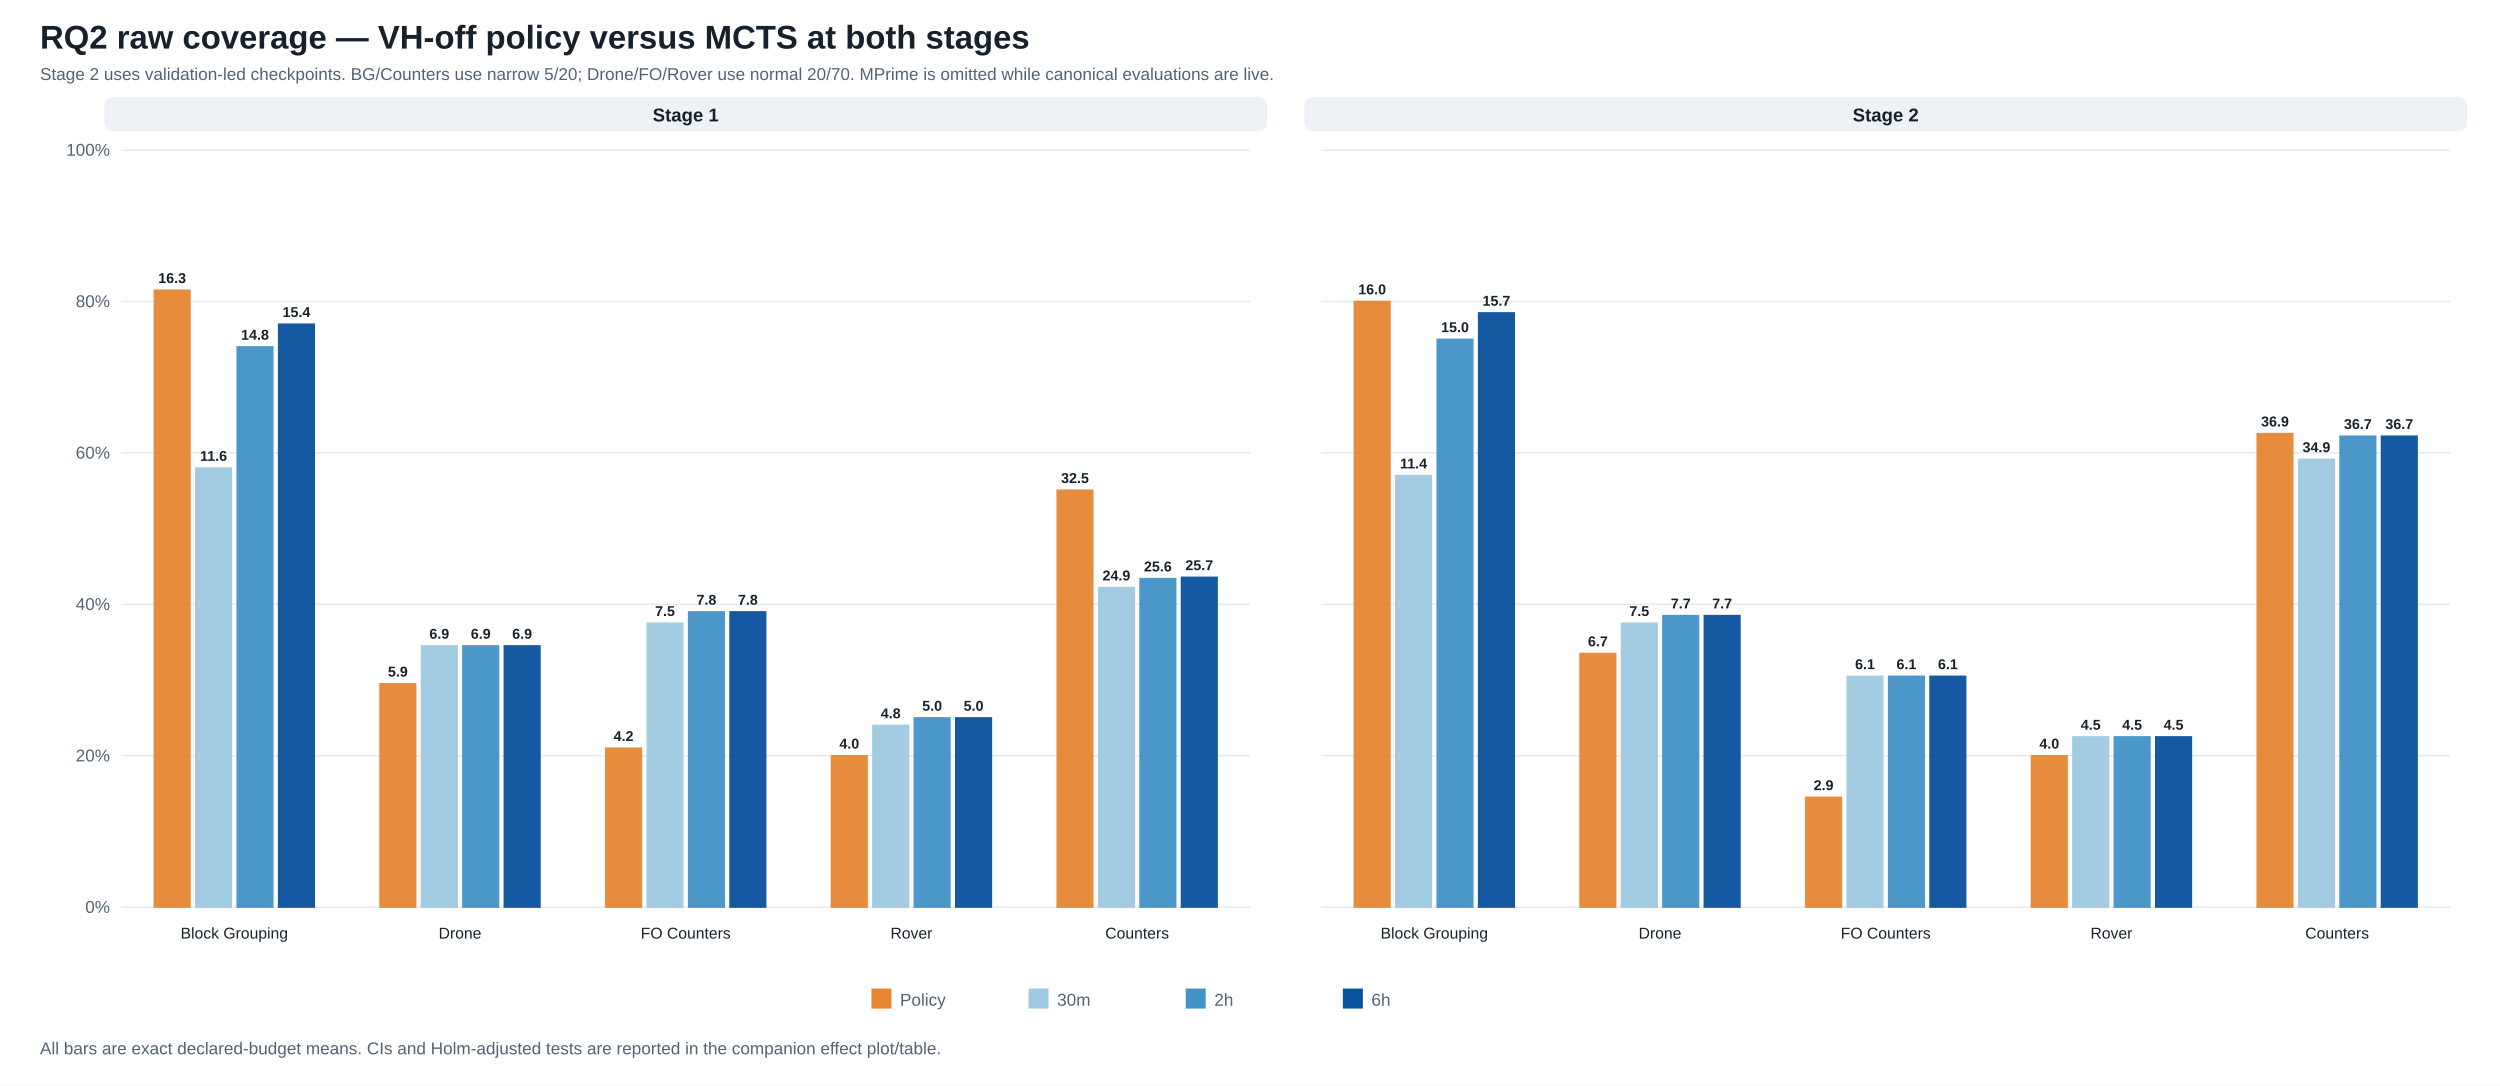
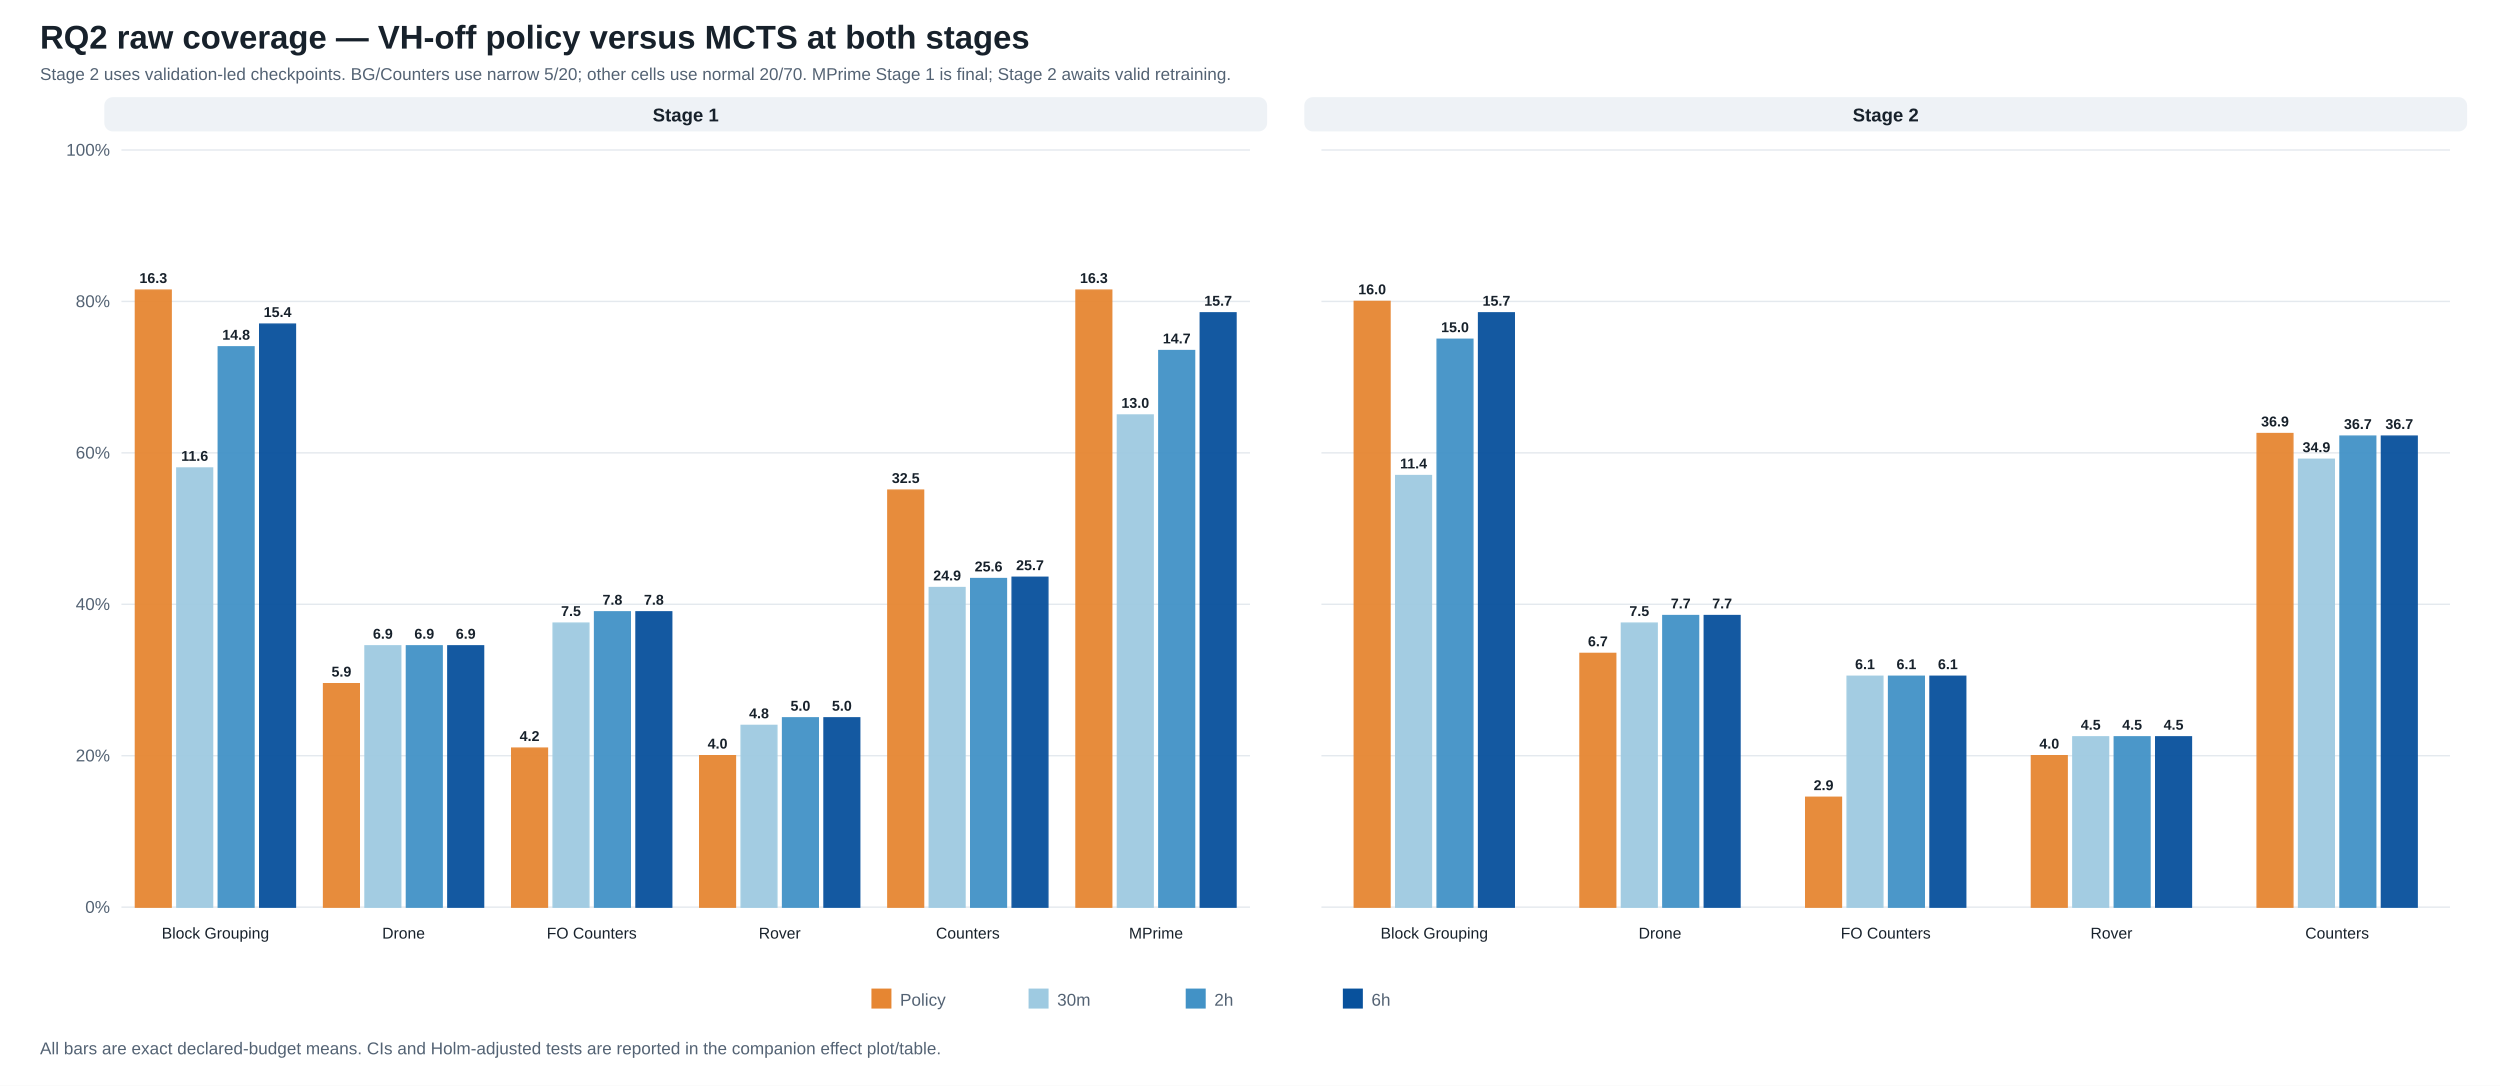
<svg xmlns="http://www.w3.org/2000/svg" width="1750" height="760" viewBox="0 0 1750 760">
  <rect width="100%" height="100%" fill="white" />
  <style>text{font-family:Segoe UI,Arial,sans-serif;fill:#17212b}.title{font-size:23px;font-weight:700}.sub{font-size:12px;fill:#536273}.label{font-size:11px}.head{font-size:13px;font-weight:700}.value{font-size:10px;font-weight:600}</style>
  <text x="28" y="34" class="title">RQ2 raw coverage — VH-off policy versus MCTS at both stages</text>
-   <text x="28" y="56" class="sub">Stage 2 uses validation-led checkpoints. BG/Counters use narrow 5/20; Drone/FO/Rover use normal 20/70. MPrime is omitted while canonical evaluations are live.</text>
+   <text x="28" y="56" class="sub">Stage 2 uses validation-led checkpoints. BG/Counters use narrow 5/20; other cells use normal 20/70. MPrime Stage 1 is final; Stage 2 awaits valid retraining.</text>
  <rect x="73" y="68" width="814" height="24" rx="6" fill="#eef2f6" />
  <text x="480.0" y="85" text-anchor="middle" class="head">Stage 1</text>
  <line x1="85" y1="635.0" x2="875" y2="635.0" stroke="#e4e9ee" />
  <text x="77" y="639.0" text-anchor="end" class="sub">0%</text>
  <line x1="85" y1="529.0" x2="875" y2="529.0" stroke="#e4e9ee" />
  <text x="77" y="533.0" text-anchor="end" class="sub">20%</text>
  <line x1="85" y1="423.0" x2="875" y2="423.0" stroke="#e4e9ee" />
  <text x="77" y="427.0" text-anchor="end" class="sub">40%</text>
  <line x1="85" y1="317.0" x2="875" y2="317.0" stroke="#e4e9ee" />
  <text x="77" y="321.0" text-anchor="end" class="sub">60%</text>
  <line x1="85" y1="211.0" x2="875" y2="211.0" stroke="#e4e9ee" />
  <text x="77" y="215.0" text-anchor="end" class="sub">80%</text>
  <line x1="85" y1="105.0" x2="875" y2="105.0" stroke="#e4e9ee" />
  <text x="77" y="109.0" text-anchor="end" class="sub">100%</text>
-   <rect x="108.0" y="203.1" width="25" height="431.9" fill="#e68632" opacity="0.95" stroke="#e68632" stroke-dasharray="none" />
-   <text x="120.5" y="198.1" text-anchor="middle" class="value">16.3</text>
-   <rect x="137.0" y="327.6" width="25" height="307.4" fill="#9ecae1" opacity="0.95" stroke="#9ecae1" stroke-dasharray="none" />
-   <text x="149.5" y="322.6" text-anchor="middle" class="value">11.6</text>
-   <rect x="166.0" y="242.8" width="25" height="392.2" fill="#4292c6" opacity="0.95" stroke="#4292c6" stroke-dasharray="none" />
-   <text x="178.5" y="237.8" text-anchor="middle" class="value">14.8</text>
-   <rect x="195.0" y="226.9" width="25" height="408.1" fill="#08519c" opacity="0.95" stroke="#08519c" stroke-dasharray="none" />
-   <text x="207.5" y="221.9" text-anchor="middle" class="value">15.4</text>
-   <text x="164.0" y="657" text-anchor="middle" class="label">Block Grouping</text>
-   <rect x="266.0" y="478.6" width="25" height="156.4" fill="#e68632" opacity="0.95" stroke="#e68632" stroke-dasharray="none" />
-   <text x="278.5" y="473.6" text-anchor="middle" class="value">5.9</text>
-   <rect x="295.0" y="452.1" width="25" height="182.9" fill="#9ecae1" opacity="0.95" stroke="#9ecae1" stroke-dasharray="none" />
-   <text x="307.5" y="447.1" text-anchor="middle" class="value">6.9</text>
-   <rect x="324.0" y="452.1" width="25" height="182.9" fill="#4292c6" opacity="0.95" stroke="#4292c6" stroke-dasharray="none" />
-   <text x="336.5" y="447.1" text-anchor="middle" class="value">6.9</text>
-   <rect x="353.0" y="452.1" width="25" height="182.9" fill="#08519c" opacity="0.95" stroke="#08519c" stroke-dasharray="none" />
-   <text x="365.5" y="447.1" text-anchor="middle" class="value">6.9</text>
-   <text x="322.0" y="657" text-anchor="middle" class="label">Drone</text>
-   <rect x="424.0" y="523.7" width="25" height="111.3" fill="#e68632" opacity="0.95" stroke="#e68632" stroke-dasharray="none" />
-   <text x="436.5" y="518.7" text-anchor="middle" class="value">4.2</text>
-   <rect x="453.0" y="436.2" width="25" height="198.8" fill="#9ecae1" opacity="0.95" stroke="#9ecae1" stroke-dasharray="none" />
-   <text x="465.5" y="431.2" text-anchor="middle" class="value">7.5</text>
-   <rect x="482.0" y="428.3" width="25" height="206.7" fill="#4292c6" opacity="0.95" stroke="#4292c6" stroke-dasharray="none" />
-   <text x="494.5" y="423.3" text-anchor="middle" class="value">7.8</text>
-   <rect x="511.0" y="428.3" width="25" height="206.7" fill="#08519c" opacity="0.95" stroke="#08519c" stroke-dasharray="none" />
-   <text x="523.5" y="423.3" text-anchor="middle" class="value">7.8</text>
-   <text x="480.0" y="657" text-anchor="middle" class="label">FO Counters</text>
-   <rect x="582.0" y="529.0" width="25" height="106.0" fill="#e68632" opacity="0.95" stroke="#e68632" stroke-dasharray="none" />
-   <text x="594.5" y="524.0" text-anchor="middle" class="value">4.0</text>
-   <rect x="611.0" y="507.8" width="25" height="127.2" fill="#9ecae1" opacity="0.95" stroke="#9ecae1" stroke-dasharray="none" />
-   <text x="623.5" y="502.8" text-anchor="middle" class="value">4.8</text>
-   <rect x="640.0" y="502.5" width="25" height="132.5" fill="#4292c6" opacity="0.95" stroke="#4292c6" stroke-dasharray="none" />
-   <text x="652.5" y="497.5" text-anchor="middle" class="value">5.0</text>
-   <rect x="669.0" y="502.5" width="25" height="132.5" fill="#08519c" opacity="0.95" stroke="#08519c" stroke-dasharray="none" />
-   <text x="681.5" y="497.5" text-anchor="middle" class="value">5.0</text>
-   <text x="638.0" y="657" text-anchor="middle" class="label">Rover</text>
-   <rect x="740.0" y="343.1" width="25" height="291.9" fill="#e68632" opacity="0.95" stroke="#e68632" stroke-dasharray="none" />
-   <text x="752.5" y="338.1" text-anchor="middle" class="value">32.5</text>
-   <rect x="769.0" y="411.3" width="25" height="223.7" fill="#9ecae1" opacity="0.95" stroke="#9ecae1" stroke-dasharray="none" />
-   <text x="781.5" y="406.3" text-anchor="middle" class="value">24.9</text>
-   <rect x="798.0" y="405.0" width="25" height="230.0" fill="#4292c6" opacity="0.95" stroke="#4292c6" stroke-dasharray="none" />
-   <text x="810.5" y="400.0" text-anchor="middle" class="value">25.6</text>
-   <rect x="827.0" y="404.1" width="25" height="230.9" fill="#08519c" opacity="0.95" stroke="#08519c" stroke-dasharray="none" />
-   <text x="839.5" y="399.1" text-anchor="middle" class="value">25.7</text>
-   <text x="796.0" y="657" text-anchor="middle" class="label">Counters</text>
+   <rect x="94.8" y="203.1" width="25" height="431.9" fill="#e68632" opacity="0.95" stroke="#e68632" stroke-dasharray="none" />
+   <text x="107.3" y="198.1" text-anchor="middle" class="value">16.3</text>
+   <rect x="123.8" y="327.6" width="25" height="307.4" fill="#9ecae1" opacity="0.95" stroke="#9ecae1" stroke-dasharray="none" />
+   <text x="136.3" y="322.6" text-anchor="middle" class="value">11.6</text>
+   <rect x="152.8" y="242.8" width="25" height="392.2" fill="#4292c6" opacity="0.95" stroke="#4292c6" stroke-dasharray="none" />
+   <text x="165.3" y="237.8" text-anchor="middle" class="value">14.8</text>
+   <rect x="181.8" y="226.9" width="25" height="408.1" fill="#08519c" opacity="0.95" stroke="#08519c" stroke-dasharray="none" />
+   <text x="194.3" y="221.9" text-anchor="middle" class="value">15.4</text>
+   <text x="150.8" y="657" text-anchor="middle" class="label">Block Grouping</text>
+   <rect x="226.5" y="478.6" width="25" height="156.4" fill="#e68632" opacity="0.95" stroke="#e68632" stroke-dasharray="none" />
+   <text x="239.0" y="473.6" text-anchor="middle" class="value">5.9</text>
+   <rect x="255.5" y="452.1" width="25" height="182.9" fill="#9ecae1" opacity="0.95" stroke="#9ecae1" stroke-dasharray="none" />
+   <text x="268.0" y="447.1" text-anchor="middle" class="value">6.9</text>
+   <rect x="284.5" y="452.1" width="25" height="182.9" fill="#4292c6" opacity="0.95" stroke="#4292c6" stroke-dasharray="none" />
+   <text x="297.0" y="447.1" text-anchor="middle" class="value">6.9</text>
+   <rect x="313.5" y="452.1" width="25" height="182.9" fill="#08519c" opacity="0.95" stroke="#08519c" stroke-dasharray="none" />
+   <text x="326.0" y="447.1" text-anchor="middle" class="value">6.9</text>
+   <text x="282.5" y="657" text-anchor="middle" class="label">Drone</text>
+   <rect x="358.2" y="523.7" width="25" height="111.3" fill="#e68632" opacity="0.95" stroke="#e68632" stroke-dasharray="none" />
+   <text x="370.7" y="518.7" text-anchor="middle" class="value">4.2</text>
+   <rect x="387.2" y="436.2" width="25" height="198.8" fill="#9ecae1" opacity="0.95" stroke="#9ecae1" stroke-dasharray="none" />
+   <text x="399.7" y="431.2" text-anchor="middle" class="value">7.5</text>
+   <rect x="416.2" y="428.3" width="25" height="206.7" fill="#4292c6" opacity="0.95" stroke="#4292c6" stroke-dasharray="none" />
+   <text x="428.7" y="423.3" text-anchor="middle" class="value">7.8</text>
+   <rect x="445.2" y="428.3" width="25" height="206.7" fill="#08519c" opacity="0.95" stroke="#08519c" stroke-dasharray="none" />
+   <text x="457.7" y="423.3" text-anchor="middle" class="value">7.8</text>
+   <text x="414.2" y="657" text-anchor="middle" class="label">FO Counters</text>
+   <rect x="489.8" y="529.0" width="25" height="106.0" fill="#e68632" opacity="0.95" stroke="#e68632" stroke-dasharray="none" />
+   <text x="502.3" y="524.0" text-anchor="middle" class="value">4.0</text>
+   <rect x="518.8" y="507.8" width="25" height="127.2" fill="#9ecae1" opacity="0.95" stroke="#9ecae1" stroke-dasharray="none" />
+   <text x="531.3" y="502.8" text-anchor="middle" class="value">4.8</text>
+   <rect x="547.8" y="502.5" width="25" height="132.5" fill="#4292c6" opacity="0.95" stroke="#4292c6" stroke-dasharray="none" />
+   <text x="560.3" y="497.5" text-anchor="middle" class="value">5.0</text>
+   <rect x="576.8" y="502.5" width="25" height="132.5" fill="#08519c" opacity="0.95" stroke="#08519c" stroke-dasharray="none" />
+   <text x="589.3" y="497.5" text-anchor="middle" class="value">5.0</text>
+   <text x="545.8" y="657" text-anchor="middle" class="label">Rover</text>
+   <rect x="621.5" y="343.1" width="25" height="291.9" fill="#e68632" opacity="0.95" stroke="#e68632" stroke-dasharray="none" />
+   <text x="634.0" y="338.1" text-anchor="middle" class="value">32.5</text>
+   <rect x="650.5" y="411.3" width="25" height="223.7" fill="#9ecae1" opacity="0.95" stroke="#9ecae1" stroke-dasharray="none" />
+   <text x="663.0" y="406.3" text-anchor="middle" class="value">24.9</text>
+   <rect x="679.5" y="405.0" width="25" height="230.0" fill="#4292c6" opacity="0.95" stroke="#4292c6" stroke-dasharray="none" />
+   <text x="692.0" y="400.0" text-anchor="middle" class="value">25.6</text>
+   <rect x="708.5" y="404.1" width="25" height="230.9" fill="#08519c" opacity="0.95" stroke="#08519c" stroke-dasharray="none" />
+   <text x="721.0" y="399.1" text-anchor="middle" class="value">25.7</text>
+   <text x="677.5" y="657" text-anchor="middle" class="label">Counters</text>
+   <rect x="753.2" y="203.1" width="25" height="431.9" fill="#e68632" opacity="0.95" stroke="#e68632" stroke-dasharray="none" />
+   <text x="765.7" y="198.1" text-anchor="middle" class="value">16.3</text>
+   <rect x="782.2" y="290.5" width="25" height="344.5" fill="#9ecae1" opacity="0.95" stroke="#9ecae1" stroke-dasharray="none" />
+   <text x="794.7" y="285.5" text-anchor="middle" class="value">13.0</text>
+   <rect x="811.2" y="245.4" width="25" height="389.6" fill="#4292c6" opacity="0.95" stroke="#4292c6" stroke-dasharray="none" />
+   <text x="823.7" y="240.4" text-anchor="middle" class="value">14.7</text>
+   <rect x="840.2" y="219.0" width="25" height="416.0" fill="#08519c" opacity="0.95" stroke="#08519c" stroke-dasharray="none" />
+   <text x="852.7" y="214.0" text-anchor="middle" class="value">15.7</text>
+   <text x="809.2" y="657" text-anchor="middle" class="label">MPrime</text>
  <rect x="913" y="68" width="814" height="24" rx="6" fill="#eef2f6" />
  <text x="1320.0" y="85" text-anchor="middle" class="head">Stage 2</text>
  <line x1="925" y1="635.0" x2="1715" y2="635.0" stroke="#e4e9ee" />
  <line x1="925" y1="529.0" x2="1715" y2="529.0" stroke="#e4e9ee" />
  <line x1="925" y1="423.0" x2="1715" y2="423.0" stroke="#e4e9ee" />
  <line x1="925" y1="317.0" x2="1715" y2="317.0" stroke="#e4e9ee" />
  <line x1="925" y1="211.0" x2="1715" y2="211.0" stroke="#e4e9ee" />
  <line x1="925" y1="105.0" x2="1715" y2="105.0" stroke="#e4e9ee" />
  <rect x="948.0" y="211.0" width="25" height="424.0" fill="#e68632" opacity="0.95" stroke="#e68632" stroke-dasharray="none" />
  <text x="960.5" y="206.0" text-anchor="middle" class="value">16.0</text>
  <rect x="977.0" y="332.9" width="25" height="302.1" fill="#9ecae1" opacity="0.95" stroke="#9ecae1" stroke-dasharray="none" />
  <text x="989.5" y="327.9" text-anchor="middle" class="value">11.4</text>
  <rect x="1006.0" y="237.5" width="25" height="397.5" fill="#4292c6" opacity="0.95" stroke="#4292c6" stroke-dasharray="none" />
  <text x="1018.5" y="232.5" text-anchor="middle" class="value">15.0</text>
  <rect x="1035.0" y="219.0" width="25" height="416.0" fill="#08519c" opacity="0.95" stroke="#08519c" stroke-dasharray="none" />
  <text x="1047.5" y="214.0" text-anchor="middle" class="value">15.7</text>
  <text x="1004.0" y="657" text-anchor="middle" class="label">Block Grouping</text>
  <rect x="1106.0" y="457.4" width="25" height="177.6" fill="#e68632" opacity="0.95" stroke="#e68632" stroke-dasharray="none" />
  <text x="1118.5" y="452.4" text-anchor="middle" class="value">6.7</text>
  <rect x="1135.0" y="436.2" width="25" height="198.8" fill="#9ecae1" opacity="0.95" stroke="#9ecae1" stroke-dasharray="none" />
  <text x="1147.5" y="431.2" text-anchor="middle" class="value">7.5</text>
  <rect x="1164.0" y="430.9" width="25" height="204.1" fill="#4292c6" opacity="0.95" stroke="#4292c6" stroke-dasharray="none" />
  <text x="1176.5" y="425.9" text-anchor="middle" class="value">7.7</text>
  <rect x="1193.0" y="430.9" width="25" height="204.1" fill="#08519c" opacity="0.95" stroke="#08519c" stroke-dasharray="none" />
  <text x="1205.5" y="425.9" text-anchor="middle" class="value">7.7</text>
  <text x="1162.0" y="657" text-anchor="middle" class="label">Drone</text>
  <rect x="1264.0" y="558.1" width="25" height="76.9" fill="#e68632" opacity="0.95" stroke="#e68632" stroke-dasharray="none" />
  <text x="1276.5" y="553.1" text-anchor="middle" class="value">2.9</text>
  <rect x="1293.0" y="473.4" width="25" height="161.6" fill="#9ecae1" opacity="0.95" stroke="#9ecae1" stroke-dasharray="none" />
  <text x="1305.5" y="468.4" text-anchor="middle" class="value">6.1</text>
  <rect x="1322.0" y="473.4" width="25" height="161.6" fill="#4292c6" opacity="0.95" stroke="#4292c6" stroke-dasharray="none" />
  <text x="1334.5" y="468.4" text-anchor="middle" class="value">6.1</text>
  <rect x="1351.0" y="473.4" width="25" height="161.6" fill="#08519c" opacity="0.95" stroke="#08519c" stroke-dasharray="none" />
  <text x="1363.5" y="468.4" text-anchor="middle" class="value">6.1</text>
  <text x="1320.0" y="657" text-anchor="middle" class="label">FO Counters</text>
  <rect x="1422.0" y="529.0" width="25" height="106.0" fill="#e68632" opacity="0.95" stroke="#e68632" stroke-dasharray="none" />
  <text x="1434.5" y="524.0" text-anchor="middle" class="value">4.0</text>
  <rect x="1451.0" y="515.8" width="25" height="119.2" fill="#9ecae1" opacity="0.95" stroke="#9ecae1" stroke-dasharray="none" />
  <text x="1463.5" y="510.8" text-anchor="middle" class="value">4.5</text>
  <rect x="1480.0" y="515.8" width="25" height="119.2" fill="#4292c6" opacity="0.95" stroke="#4292c6" stroke-dasharray="none" />
  <text x="1492.5" y="510.8" text-anchor="middle" class="value">4.5</text>
  <rect x="1509.0" y="515.8" width="25" height="119.2" fill="#08519c" opacity="0.95" stroke="#08519c" stroke-dasharray="none" />
  <text x="1521.5" y="510.8" text-anchor="middle" class="value">4.5</text>
  <text x="1478.0" y="657" text-anchor="middle" class="label">Rover</text>
  <rect x="1580.0" y="303.5" width="25" height="331.5" fill="#e68632" opacity="0.95" stroke="#e68632" stroke-dasharray="none" />
  <text x="1592.5" y="298.5" text-anchor="middle" class="value">36.9</text>
  <rect x="1609.0" y="321.5" width="25" height="313.5" fill="#9ecae1" opacity="0.95" stroke="#9ecae1" stroke-dasharray="none" />
  <text x="1621.5" y="316.5" text-anchor="middle" class="value">34.9</text>
  <rect x="1638.0" y="305.3" width="25" height="329.7" fill="#4292c6" opacity="0.95" stroke="#4292c6" stroke-dasharray="none" />
  <text x="1650.5" y="300.3" text-anchor="middle" class="value">36.7</text>
  <rect x="1667.0" y="305.3" width="25" height="329.7" fill="#08519c" opacity="0.95" stroke="#08519c" stroke-dasharray="none" />
  <text x="1679.5" y="300.3" text-anchor="middle" class="value">36.7</text>
  <text x="1636.0" y="657" text-anchor="middle" class="label">Counters</text>
  <rect x="610" y="692" width="14" height="14" fill="#e68632" />
  <text x="630" y="704" class="sub">Policy</text>
  <rect x="720" y="692" width="14" height="14" fill="#9ecae1" />
  <text x="740" y="704" class="sub">30m</text>
  <rect x="830" y="692" width="14" height="14" fill="#4292c6" />
  <text x="850" y="704" class="sub">2h</text>
  <rect x="940" y="692" width="14" height="14" fill="#08519c" />
  <text x="960" y="704" class="sub">6h</text>
  <text x="28" y="738" class="sub">All bars are exact declared-budget means. CIs and Holm-adjusted tests are reported in the companion effect plot/table.</text>
</svg>
